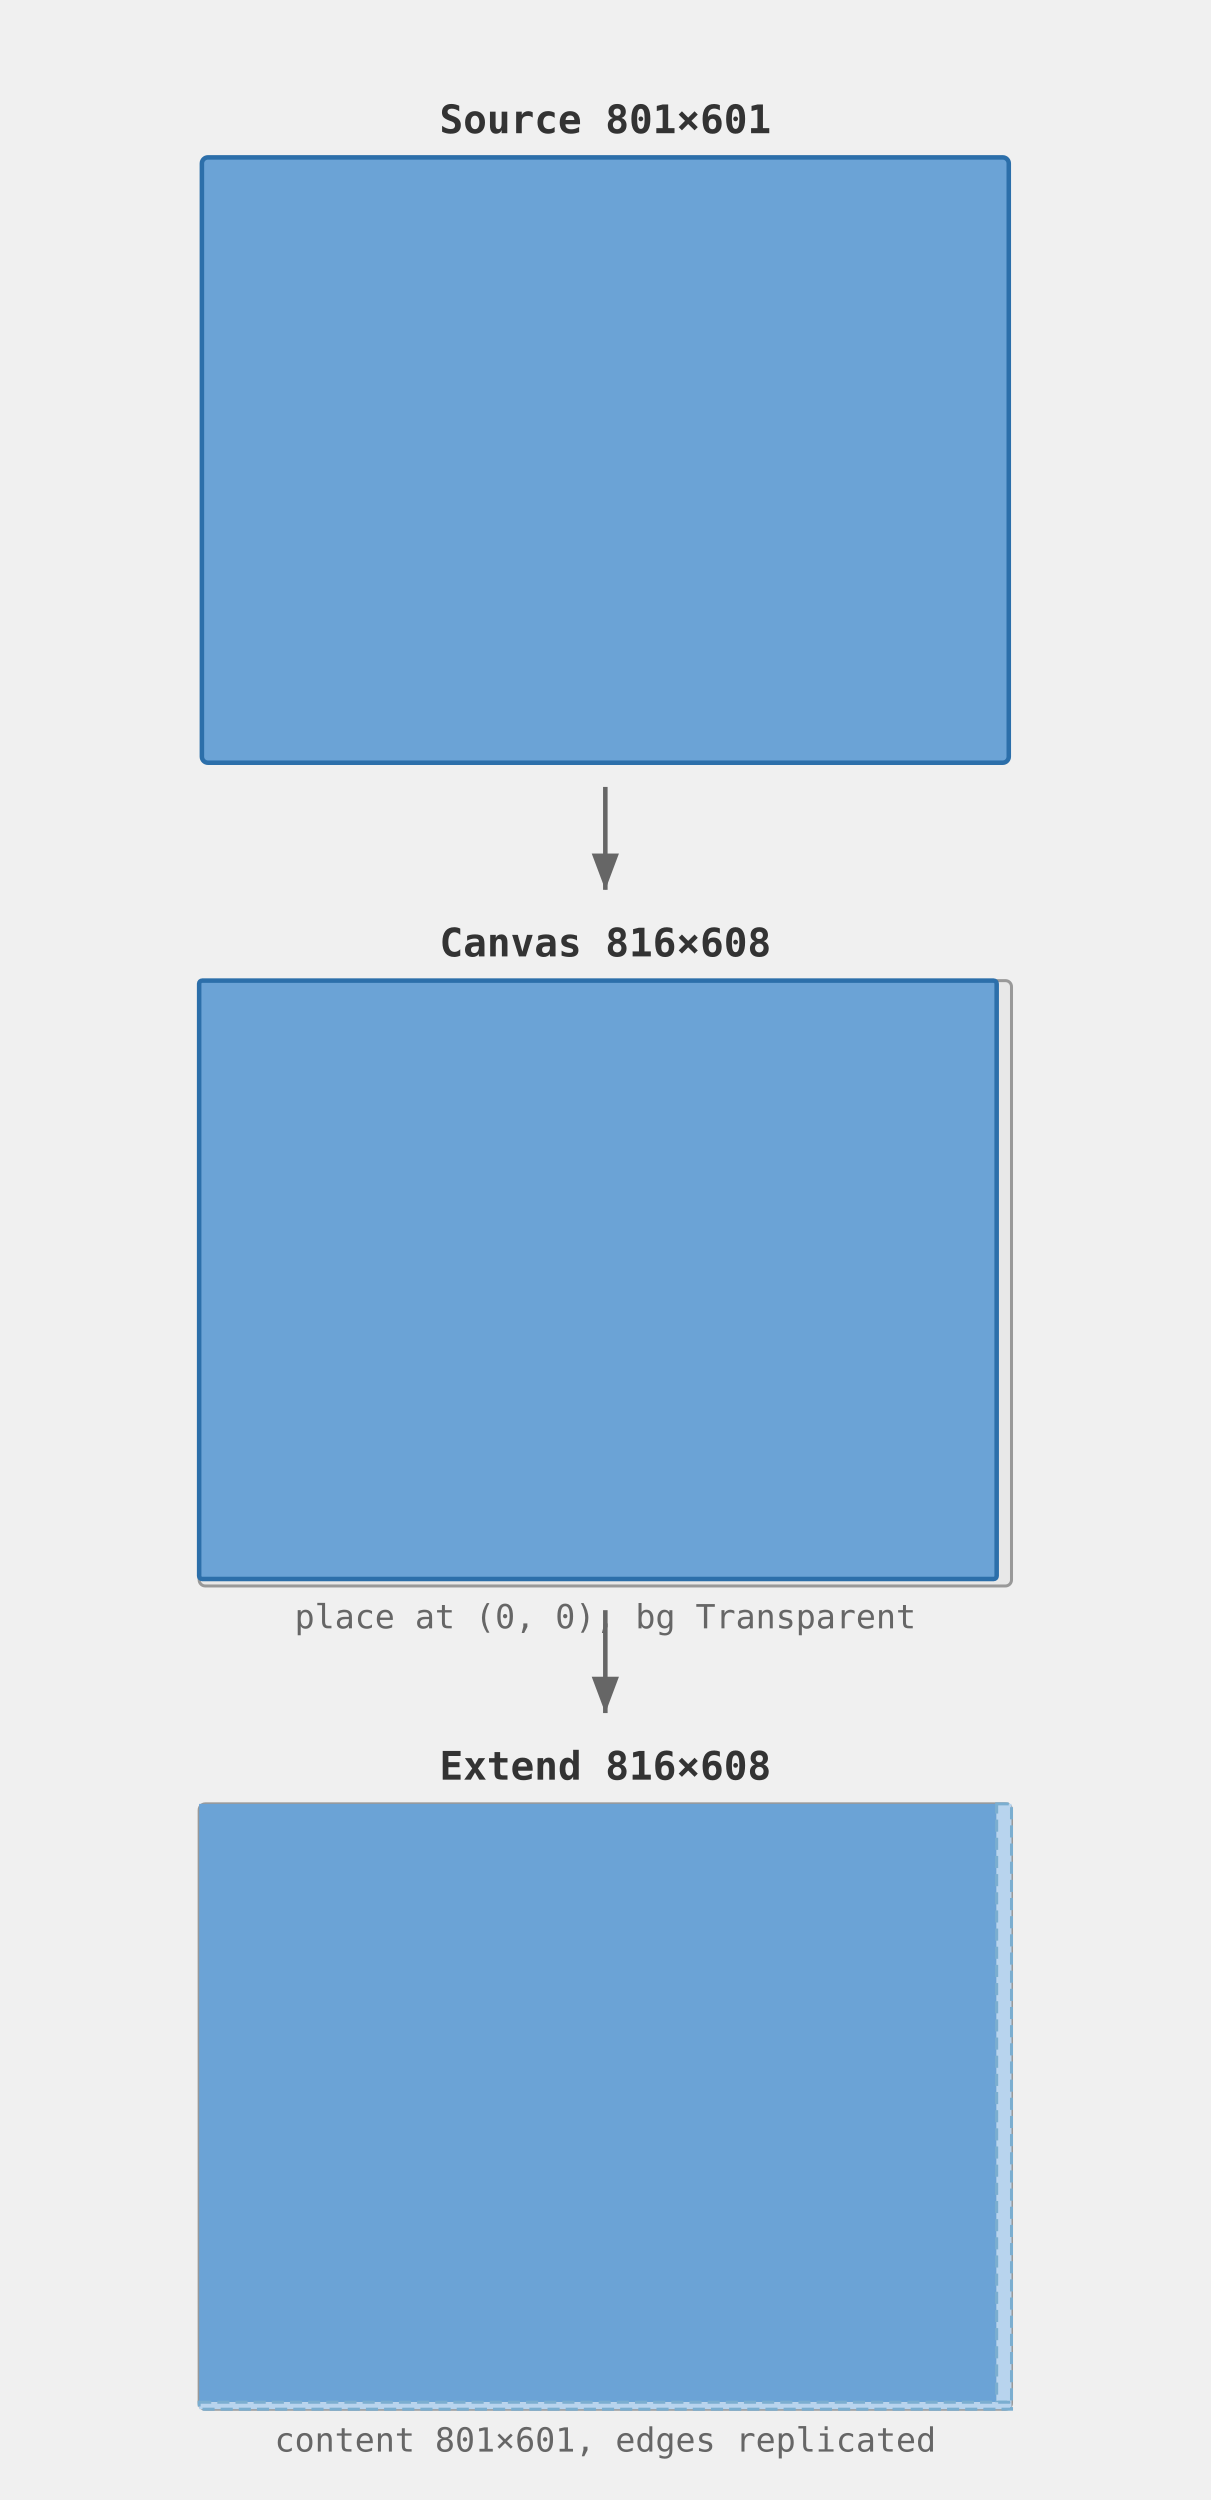
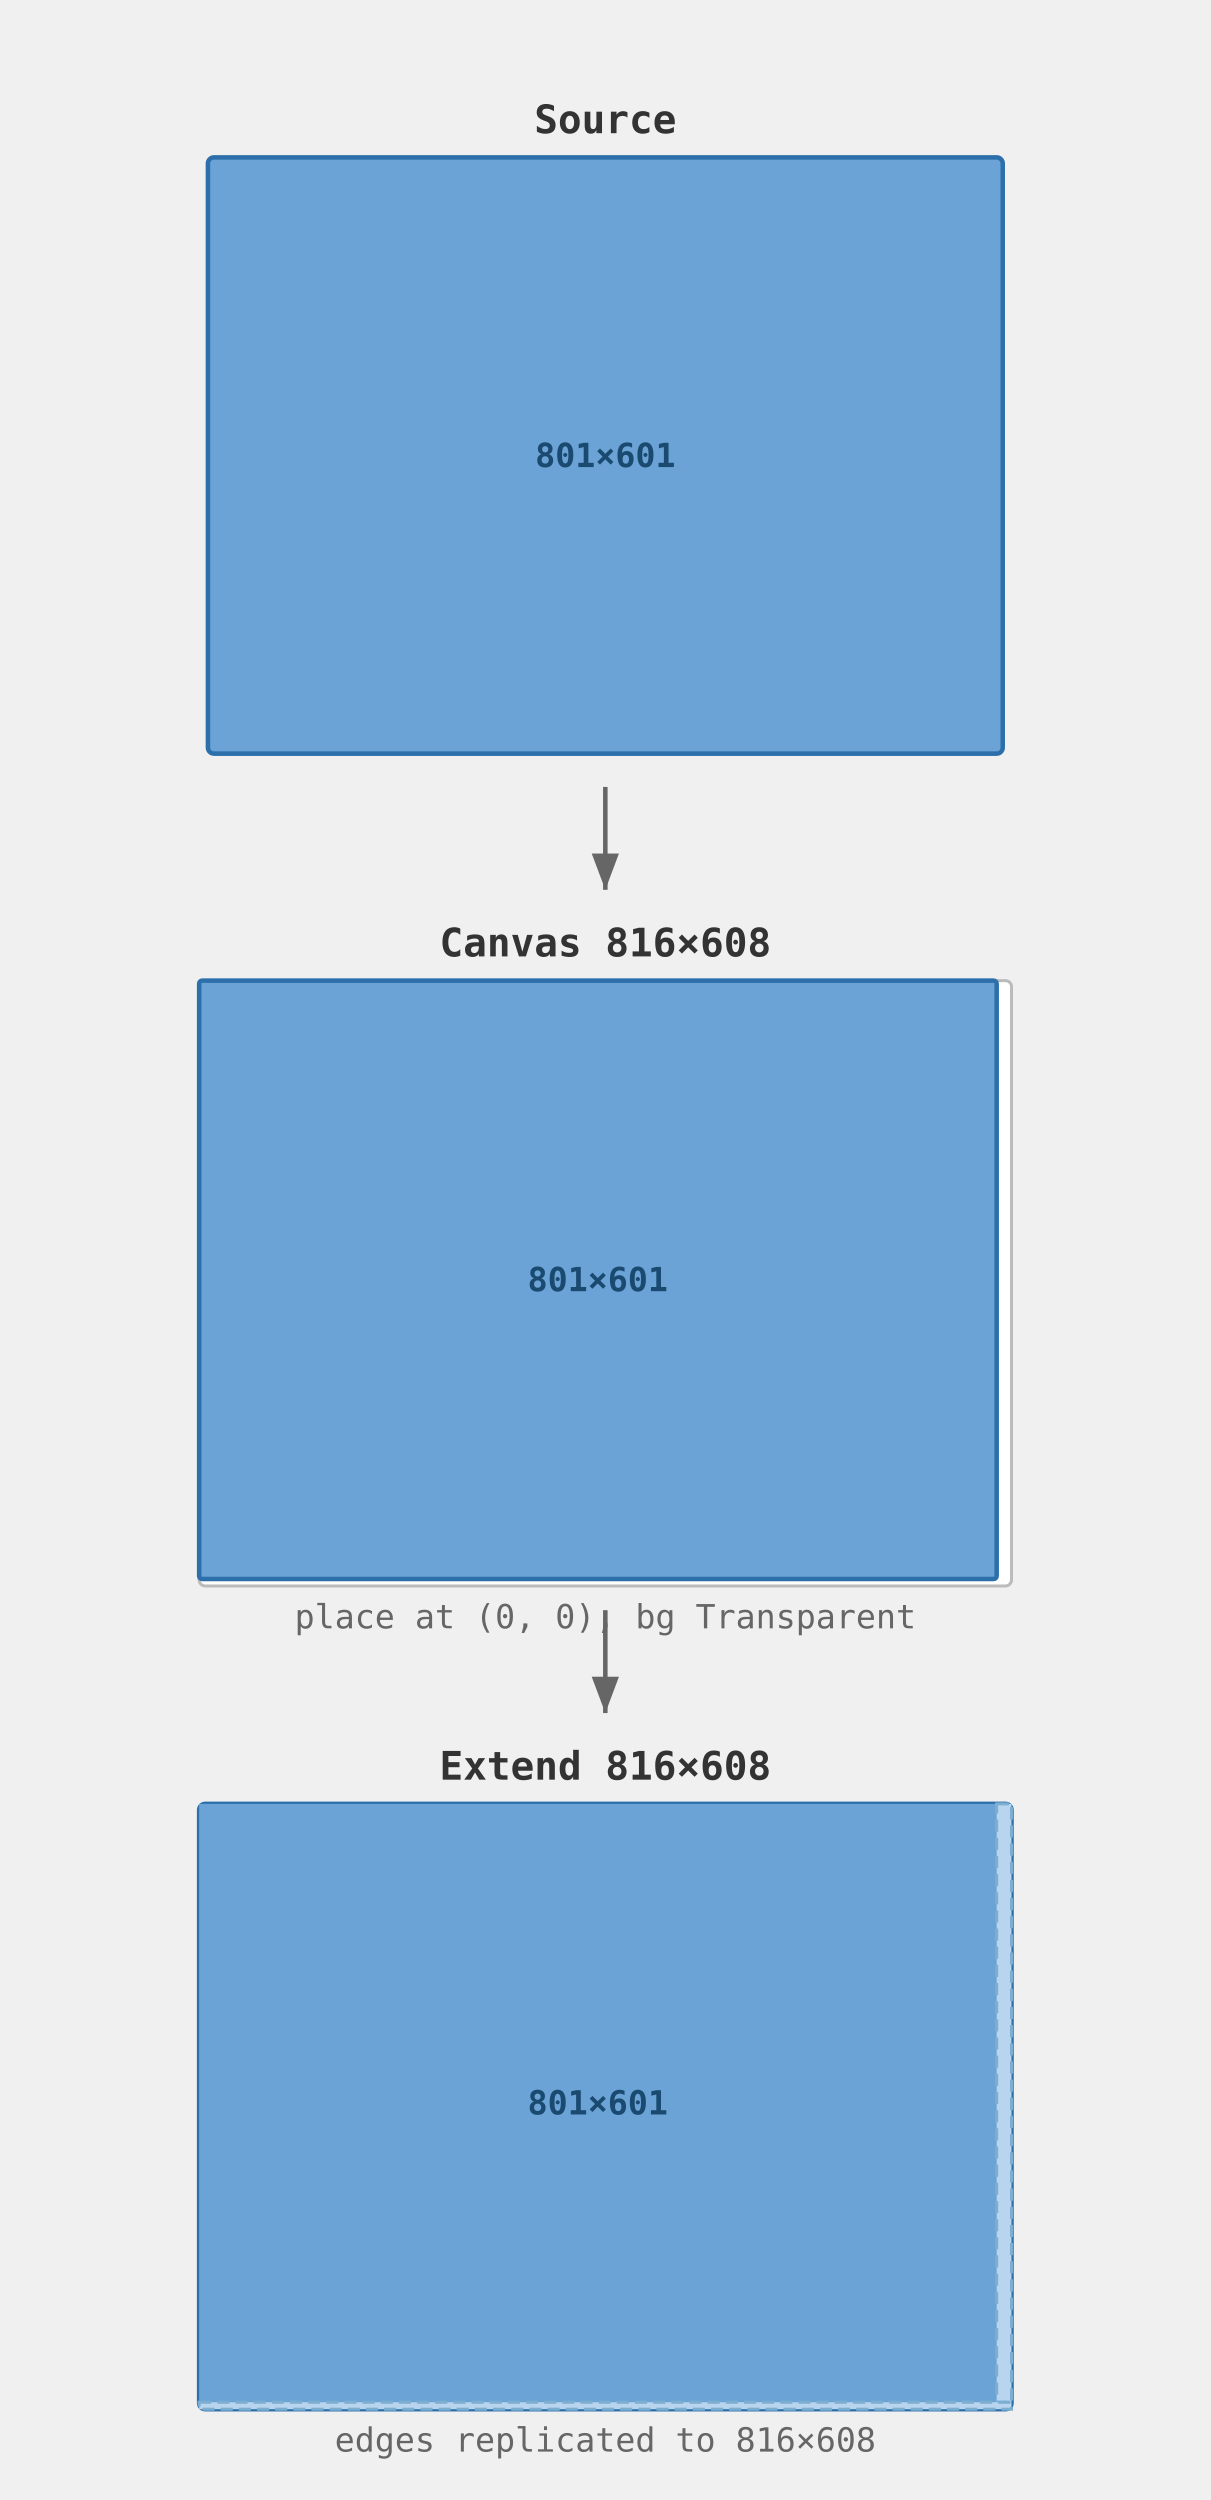
<svg xmlns="http://www.w3.org/2000/svg" width="400" height="826" viewBox="0 0 400 826">
  <style>
  text { font-family: "Consolas", "DejaVu Sans Mono", "Courier New", monospace; }
  .label { font-size: 13px; font-weight: bold; fill: #333; }
+   .dim { font-size: 11px; font-weight: bold; fill: #1a4a70; }
  .annotation { font-size: 11px; fill: #666; }
-   .outer { fill: #e8e8e8; stroke: #999; stroke-width: 1; }
-   .inner { fill: #6ba3d6; stroke: #2c6faa; stroke-width: 1.5; }
+   .content { fill: #6ba3d6; stroke: #2c6faa; stroke-width: 1.5; }
  .content-fill { fill: #6ba3d6; }
+   .discard { fill: #c5d5e4; stroke: #9ab0c5; stroke-width: 1; }
+   .padding { fill: #fff; stroke: #bbb; stroke-width: 1; }
  .extend-fill { fill: #b8d4ee; stroke: #7baed0; stroke-width: 1; stroke-dasharray: 4,2; }
  .arrow { stroke: #666; stroke-width: 1.5; fill: none; marker-end: url(#arrowhead); }
  .arrowhead { fill: #666; }
  @media (prefers-color-scheme: dark) {
    .label { fill: #e0e0e0; }
+     .dim { fill: #9dc4e8; }
    .annotation { fill: #aaa; }
-     .outer { fill: #2d2d2d; stroke: #555; }
-     .inner { fill: #3a72a4; stroke: #5a9fd4; }
+     .content { fill: #3a72a4; stroke: #5a9fd4; }
    .content-fill { fill: #3a72a4; }
+     .discard { fill: #2c3d4d; stroke: #4a6070; }
+     .padding { fill: #1a1a1a; stroke: #444; }
    .extend-fill { fill: #2a4a65; stroke: #4a7a9e; }
    .arrow { stroke: #888; }
    .arrowhead { fill: #888; }
  }
</style>
  <defs>
    <marker id="arrowhead" markerWidth="8" markerHeight="6" refX="8" refY="3" orient="auto">
      <polygon points="0 0, 8 3, 0 6" class="arrowhead" />
    </marker>
  </defs>
-   <text x="200" y="44" class="label" text-anchor="middle">Source  801×601</text>
-   <rect x="66.7" y="52.0" width="266.6" height="200.0" class="outer" rx="2" />
-   <rect x="66.7" y="52.0" width="266.6" height="200.0" class="inner" rx="2" />
+   <text x="200" y="44" class="label" text-anchor="middle">Source</text>
+   <rect x="68.7" y="52.0" width="262.6" height="197.0" class="content" rx="2" />
+   <text x="200.0" y="150.5" class="dim" text-anchor="middle" dominant-baseline="central">801×601</text>
  <line x1="200" y1="260.0" x2="200" y2="294.0" class="arrow" />
  <text x="200" y="316" class="label" text-anchor="middle">Canvas  816×608</text>
-   <rect x="65.8" y="324.0" width="268.4" height="200.0" class="outer" rx="2" />
-   <rect x="65.8" y="324.0" width="263.5" height="197.7" class="inner" rx="1" />
+   <rect x="65.8" y="324.0" width="268.4" height="200.0" class="padding" rx="2" />
+   <rect x="65.8" y="324.0" width="263.5" height="197.7" class="content" rx="1" />
+   <text x="197.5" y="422.8" class="dim" text-anchor="middle" dominant-baseline="central">801×601</text>
  <text x="200" y="538.0" class="annotation" text-anchor="middle">place at (0, 0), bg Transparent</text>
  <line x1="200" y1="532.0" x2="200" y2="566.0" class="arrow" />
  <text x="200" y="588" class="label" text-anchor="middle">Extend  816×608</text>
-   <rect x="65.8" y="596.0" width="268.4" height="200.0" class="outer" rx="2" />
+   <rect x="65.8" y="596.0" width="268.4" height="200.0" class="content" rx="2" />
  <rect x="65.8" y="596.0" width="263.5" height="197.7" class="content-fill" />
  <rect x="329.3" y="596.0" width="4.9" height="197.7" class="extend-fill" />
  <rect x="65.8" y="793.7" width="268.4" height="2.3" class="extend-fill" />
-   <text x="200" y="810.0" class="annotation" text-anchor="middle">content 801×601, edges replicated</text>
+   <text x="197.5" y="694.8" class="dim" text-anchor="middle" dominant-baseline="central">801×601</text>
+   <text x="200" y="810.0" class="annotation" text-anchor="middle">edges replicated to 816×608</text>
</svg>
